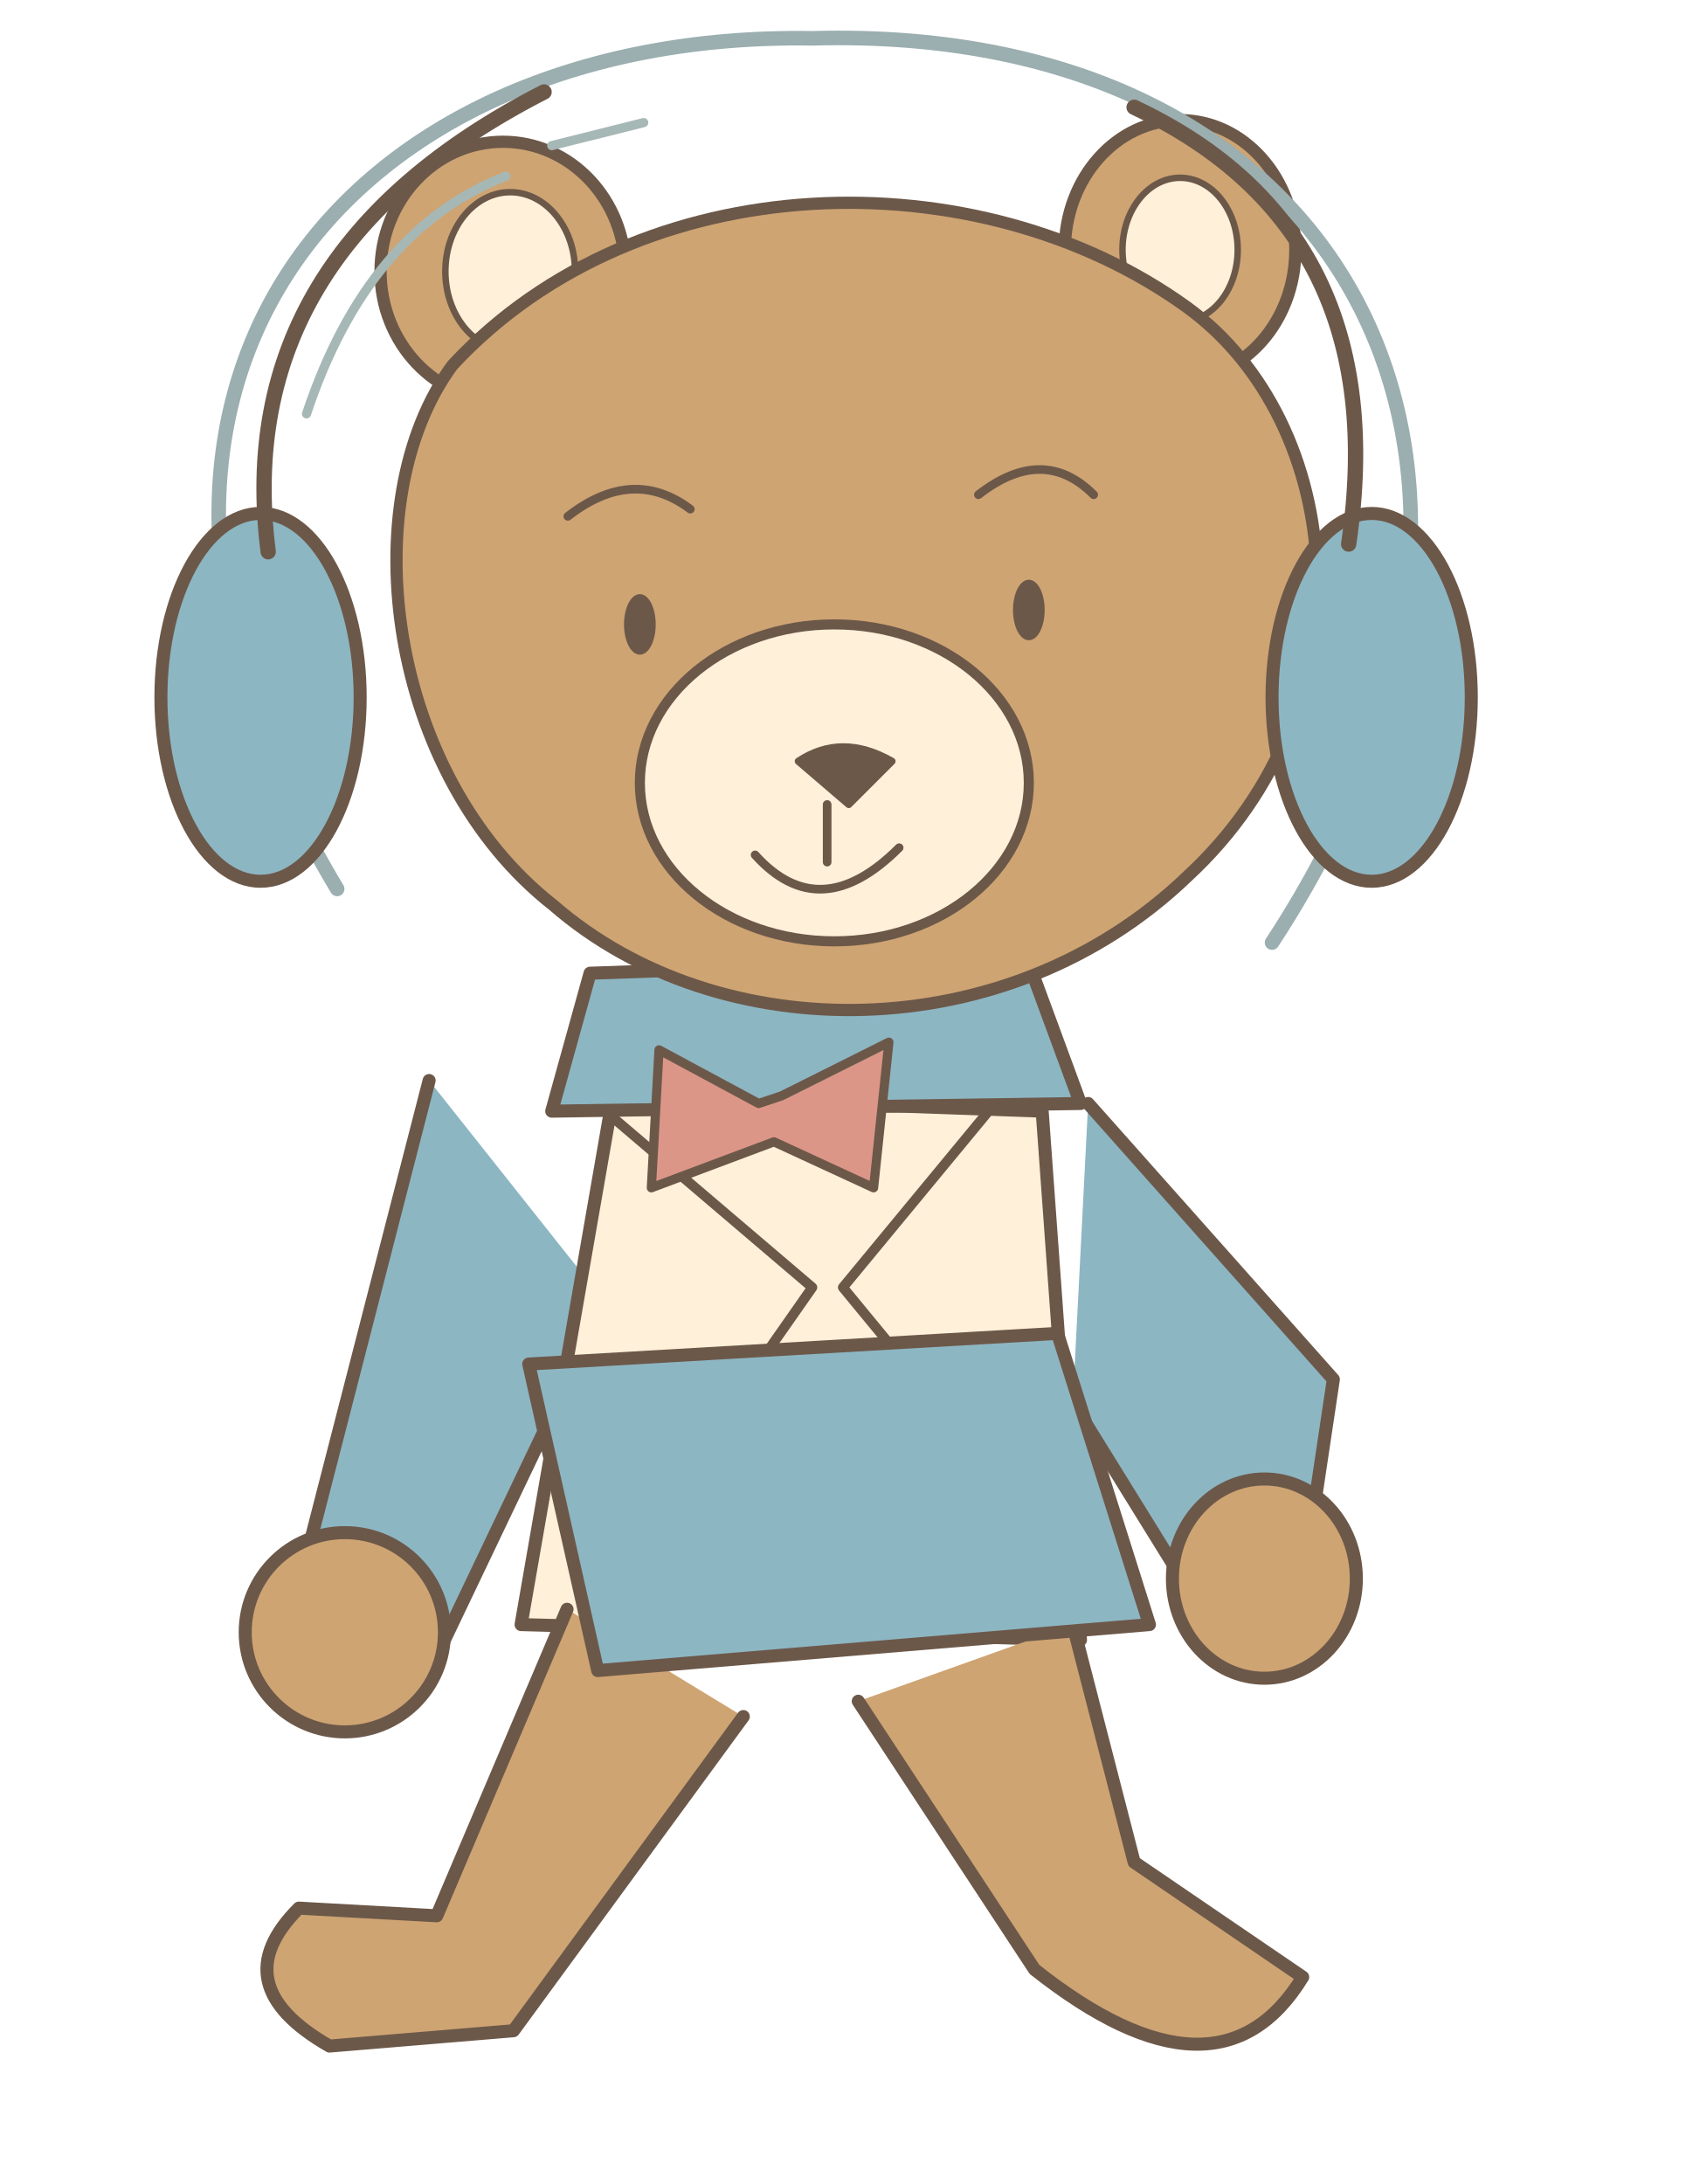
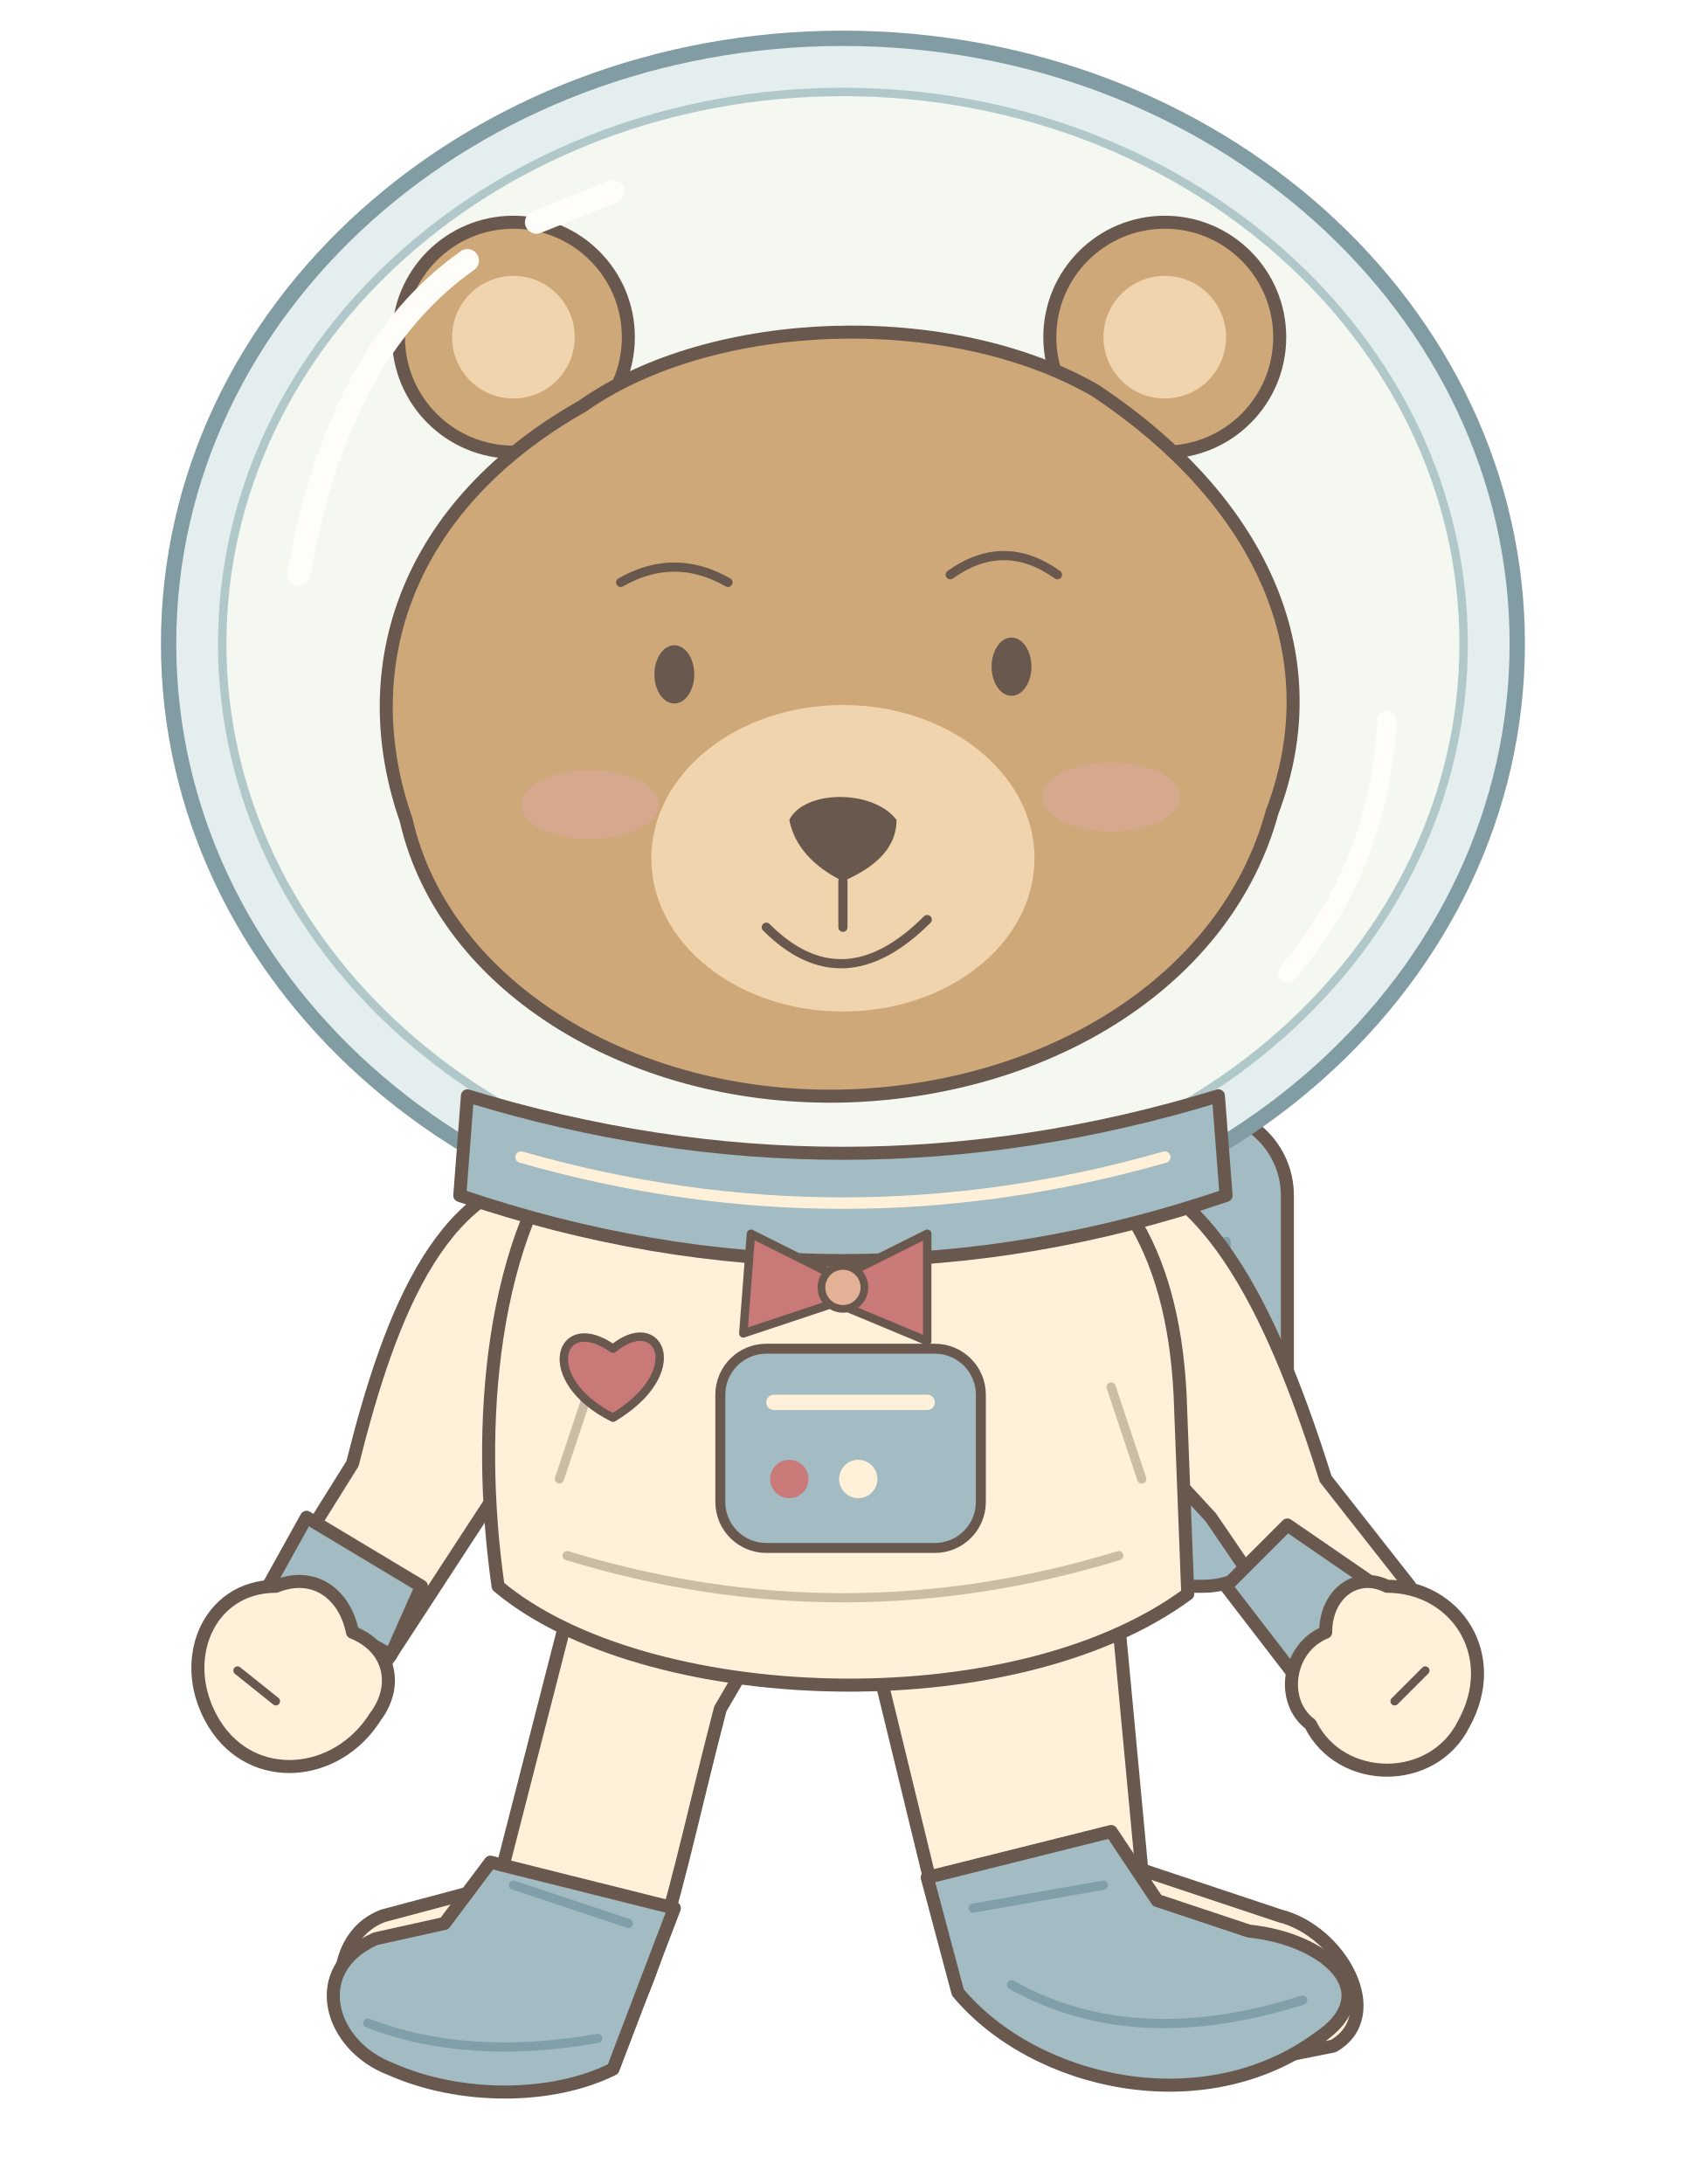
- <svg xmlns="http://www.w3.org/2000/svg" viewBox="0 0 220 285" fill="none" stroke-linecap="round" stroke-linejoin="round" stroke="#6c5849" stroke-width="1.7">
-   <path d="M56 141L39 207L58 214L79 170M142 144L174 180L171 200L153 204L140 183" fill="#8db6c3" />
-   <path d="M80 143L68 212L141 214L136 145Z" fill="#fff0d9" />
-   <path d="M79 145L106 168L92 188L111 211M129 145L110 168L124 185L109 213" fill="none" stroke-width="1.3" />
-   <path d="M74 210L57 250L39 249Q29 259 43 267L67 265L97 224M112 222L135 257Q159 276 170 258L148 243L140 212" fill="#cea473" />
-   <path d="M69 178L138 174L150 212L78 218Z" fill="#8db6c3" />
-   <path d="M77 127L134 125L141 144L72 145Z" fill="#8db6c3" />
-   <path d="M99 144L86 137L85 155L101 149L114 155L116 136L102 143Z" fill="#dc9688" stroke-width="1.2" />
-   <g transform="translate(13 -5) scale(.94)">
-     <ellipse cx="56" cy="43" rx="17" ry="18" fill="#cea473" />
-     <ellipse cx="150" cy="40" rx="16" ry="18" fill="#cea473" />
-     <ellipse cx="57" cy="43" rx="9" ry="11" fill="#fff0d9" stroke-width="0.9" />
-     <ellipse cx="150" cy="40" rx="8" ry="10" fill="#fff0d9" stroke-width="0.9" />
-     <path d="M49 56C35 75 40 113 63 131C86 151 126 151 151 127C177 103 173 64 151 48C122 27 75 28 49 56Z" fill="#cea473" />
-     <ellipse cx="102" cy="114" rx="27" ry="22" fill="#fff0d9" stroke-width="1.4" />
-     <path d="M65 77q9-7 17-1M122 74q9-7 16 0" fill="none" stroke-width="1.2" />
-     <ellipse cx="75" cy="92" rx="2" ry="4" fill="#6c5849" stroke-width="0.4" />
-     <ellipse cx="129" cy="90" rx="2" ry="4" fill="#6c5849" stroke-width="0.4" />
-     <path d="M101 117v8m-10-1q9 10 20-1" fill="none" stroke-width="1.2" />
-     <path d="M97 111q6-4 13 0l-6 6Z" fill="#6c5849" stroke-width="1" />
+ <svg xmlns="http://www.w3.org/2000/svg" viewBox="0 0 220 285" fill="none" stroke="#69584d" stroke-width="1.7" stroke-linecap="round" stroke-linejoin="round">
+   <rect x="133" y="145" width="35" height="62" rx="11" fill="#a3bbc2" />
+   <path d="M160 162V187M158 193H164" stroke="#819fa8" stroke-width="1.2" />
+   <path d="M75 207L65 246L50 250C42 253 43 266 51 269L77 269C85 265 88 246 94 223L101 211ZM113 211L122 248C126 262 143 273 159 270L174 267C181 263 175 252 167 250L149 244L146 212Z" fill="#fff1d9" />
+   <path d="M64 243L58 251L49 253C40 257 43 267 51 270C60 274 72 274 80 270L88 249ZM121 245L125 260C135 272 157 277 172 266C181 260 173 253 163 252L151 248L145 239Z" fill="#a3bbc2" />
+   <path d="M48 264Q61 269 78 266M132 259Q148 268 170 261M67 246L82 251M127 249L144 246" stroke="#819fa8" stroke-width="1.2" />
+   <path d="M74 153C58 153 51 171 46 191L36 207L49 219L64 196L84 171ZM142 152C158 152 167 174 173 193L184 207L173 220L158 198L134 172Z" fill="#fff1d9" />
+   <path d="M40 198L55 207L51 216L35 207ZM168 199L160 207L170 220L184 210Z" fill="#a3bbc2" />
+   <path d="M36 207C27 207 23 217 28 225C33 233 44 232 49 224C52 220 51 215 46 213C45 208 41 205 36 207ZM181 207C190 207 196 216 191 225C187 233 175 233 171 225C167 222 168 215 173 213C173 208 177 205 181 207Z" fill="#fff1d9" />
+   <path d="M31 218L36 222M186 218L182 222" stroke-width="1.1" />
+   <path d="M76 147C64 161 62 186 65 207C84 223 132 225 155 208L154 182C153 162 145 152 134 147Z" fill="#fff1d9" />
+   <path d="M74 203Q110 214 146 203M77 181L73 193M145 181L149 193" stroke="#cbbda5" stroke-width="1.2" />
+   <rect x="94" y="176" width="34" height="26" rx="6" fill="#a3bbc2" stroke-width="1.3" />
+   <path d="M101 183H121" stroke="#fff1d9" stroke-width="2" />
+   <circle cx="103" cy="193" r="2.5" fill="#c97978" stroke="none" />
+   <circle cx="112" cy="193" r="2.5" fill="#fff1d9" stroke="none" />
+   <path d="M80 176C73 171 70 180 80 185C90 179 86 171 80 176Z" fill="#c97978" stroke-width="1.1" />
+   <ellipse cx="110" cy="84" rx="88" ry="79" fill="#e4eeee" stroke="#819da3" stroke-width="2" />
+   <ellipse cx="110" cy="84" rx="81" ry="72" fill="#f5f8f1" stroke="#b1c8cb" stroke-width="1.1" />
+   <g fill="#cfa879">
+     <circle cx="67" cy="44" r="15" />
+     <circle cx="152" cy="44" r="15" />
  </g>
-   <path d="M44 116C5 51 45 4 106 5C177 3 206 62 166 123" fill="none" stroke="#9baeb0" stroke-width="1.9" />
-   <path d="M40 54Q48 30 66 23M72 19l12-3" fill="none" stroke="#a6b8b6" stroke-width="1.2" />
-   <ellipse cx="34" cy="91" rx="13" ry="24" fill="#8db6c3" />
-   <ellipse cx="179" cy="91" rx="13" ry="24" fill="#8db6c3" />
-   <path d="M35 72Q30 33 71 12M176 71Q182 30 148 14" fill="none" stroke-width="2" />
-   <ellipse cx="45" cy="213" rx="13" ry="13" fill="#cea473" />
-   <ellipse cx="165" cy="206" rx="12" ry="13" fill="#cea473" />
+   <g fill="#f0d4ad" stroke="none">
+     <circle cx="67" cy="44" r="8" />
+     <circle cx="152" cy="44" r="8" />
+   </g>
+   <path d="M76 53C93 41 124 40 143 51C164 65 174 85 166 106C160 128 137 142 111 143C83 144 58 129 53 107C46 87 53 66 76 53Z" fill="#cfa879" />
+   <ellipse cx="110" cy="112" rx="25" ry="20" fill="#f0d4ad" stroke="none" />
+   <path d="M81 76Q88 72 95 76M124 75Q131 70 138 75" stroke-width="1.2" />
+   <g fill="#69584d" stroke="none">
+     <ellipse cx="88" cy="88" rx="2.6" ry="3.8" />
+     <ellipse cx="132" cy="87" rx="2.6" ry="3.8" />
+     <path d="M103 107C105 103 114 103 117 107Q117 112 110 115Q104 112 103 107Z" />
+   </g>
+   <g fill="#dcaaa0" opacity=".55" stroke="none">
+     <ellipse cx="77" cy="105" rx="9" ry="4.5" />
+     <ellipse cx="145" cy="104" rx="9" ry="4.5" />
+   </g>
+   <path d="M110 115V121M100 121Q110 131 121 120" stroke-width="1.2" />
+   <path d="M39 75Q44 46 61 34M70 29L80 25" stroke="#fffdf9" stroke-width="3" />
+   <path d="M181 94Q180 113 168 127" stroke="#fffdf9" stroke-width="2.5" />
+   <path d="M61 143Q110 158 159 143L160 156Q110 173 60 156Z" fill="#a3bbc2" />
+   <path d="M68 151Q110 163 152 151" stroke="#fff1d9" stroke-width="1.5" />
+   <path d="M108 166L98 161L97 174L109 170L121 175L121 161L111 166Z" fill="#c97978" stroke-width="1.1" />
+   <circle cx="110" cy="168" r="2.8" fill="#e3b296" stroke-width="1" />
</svg>
